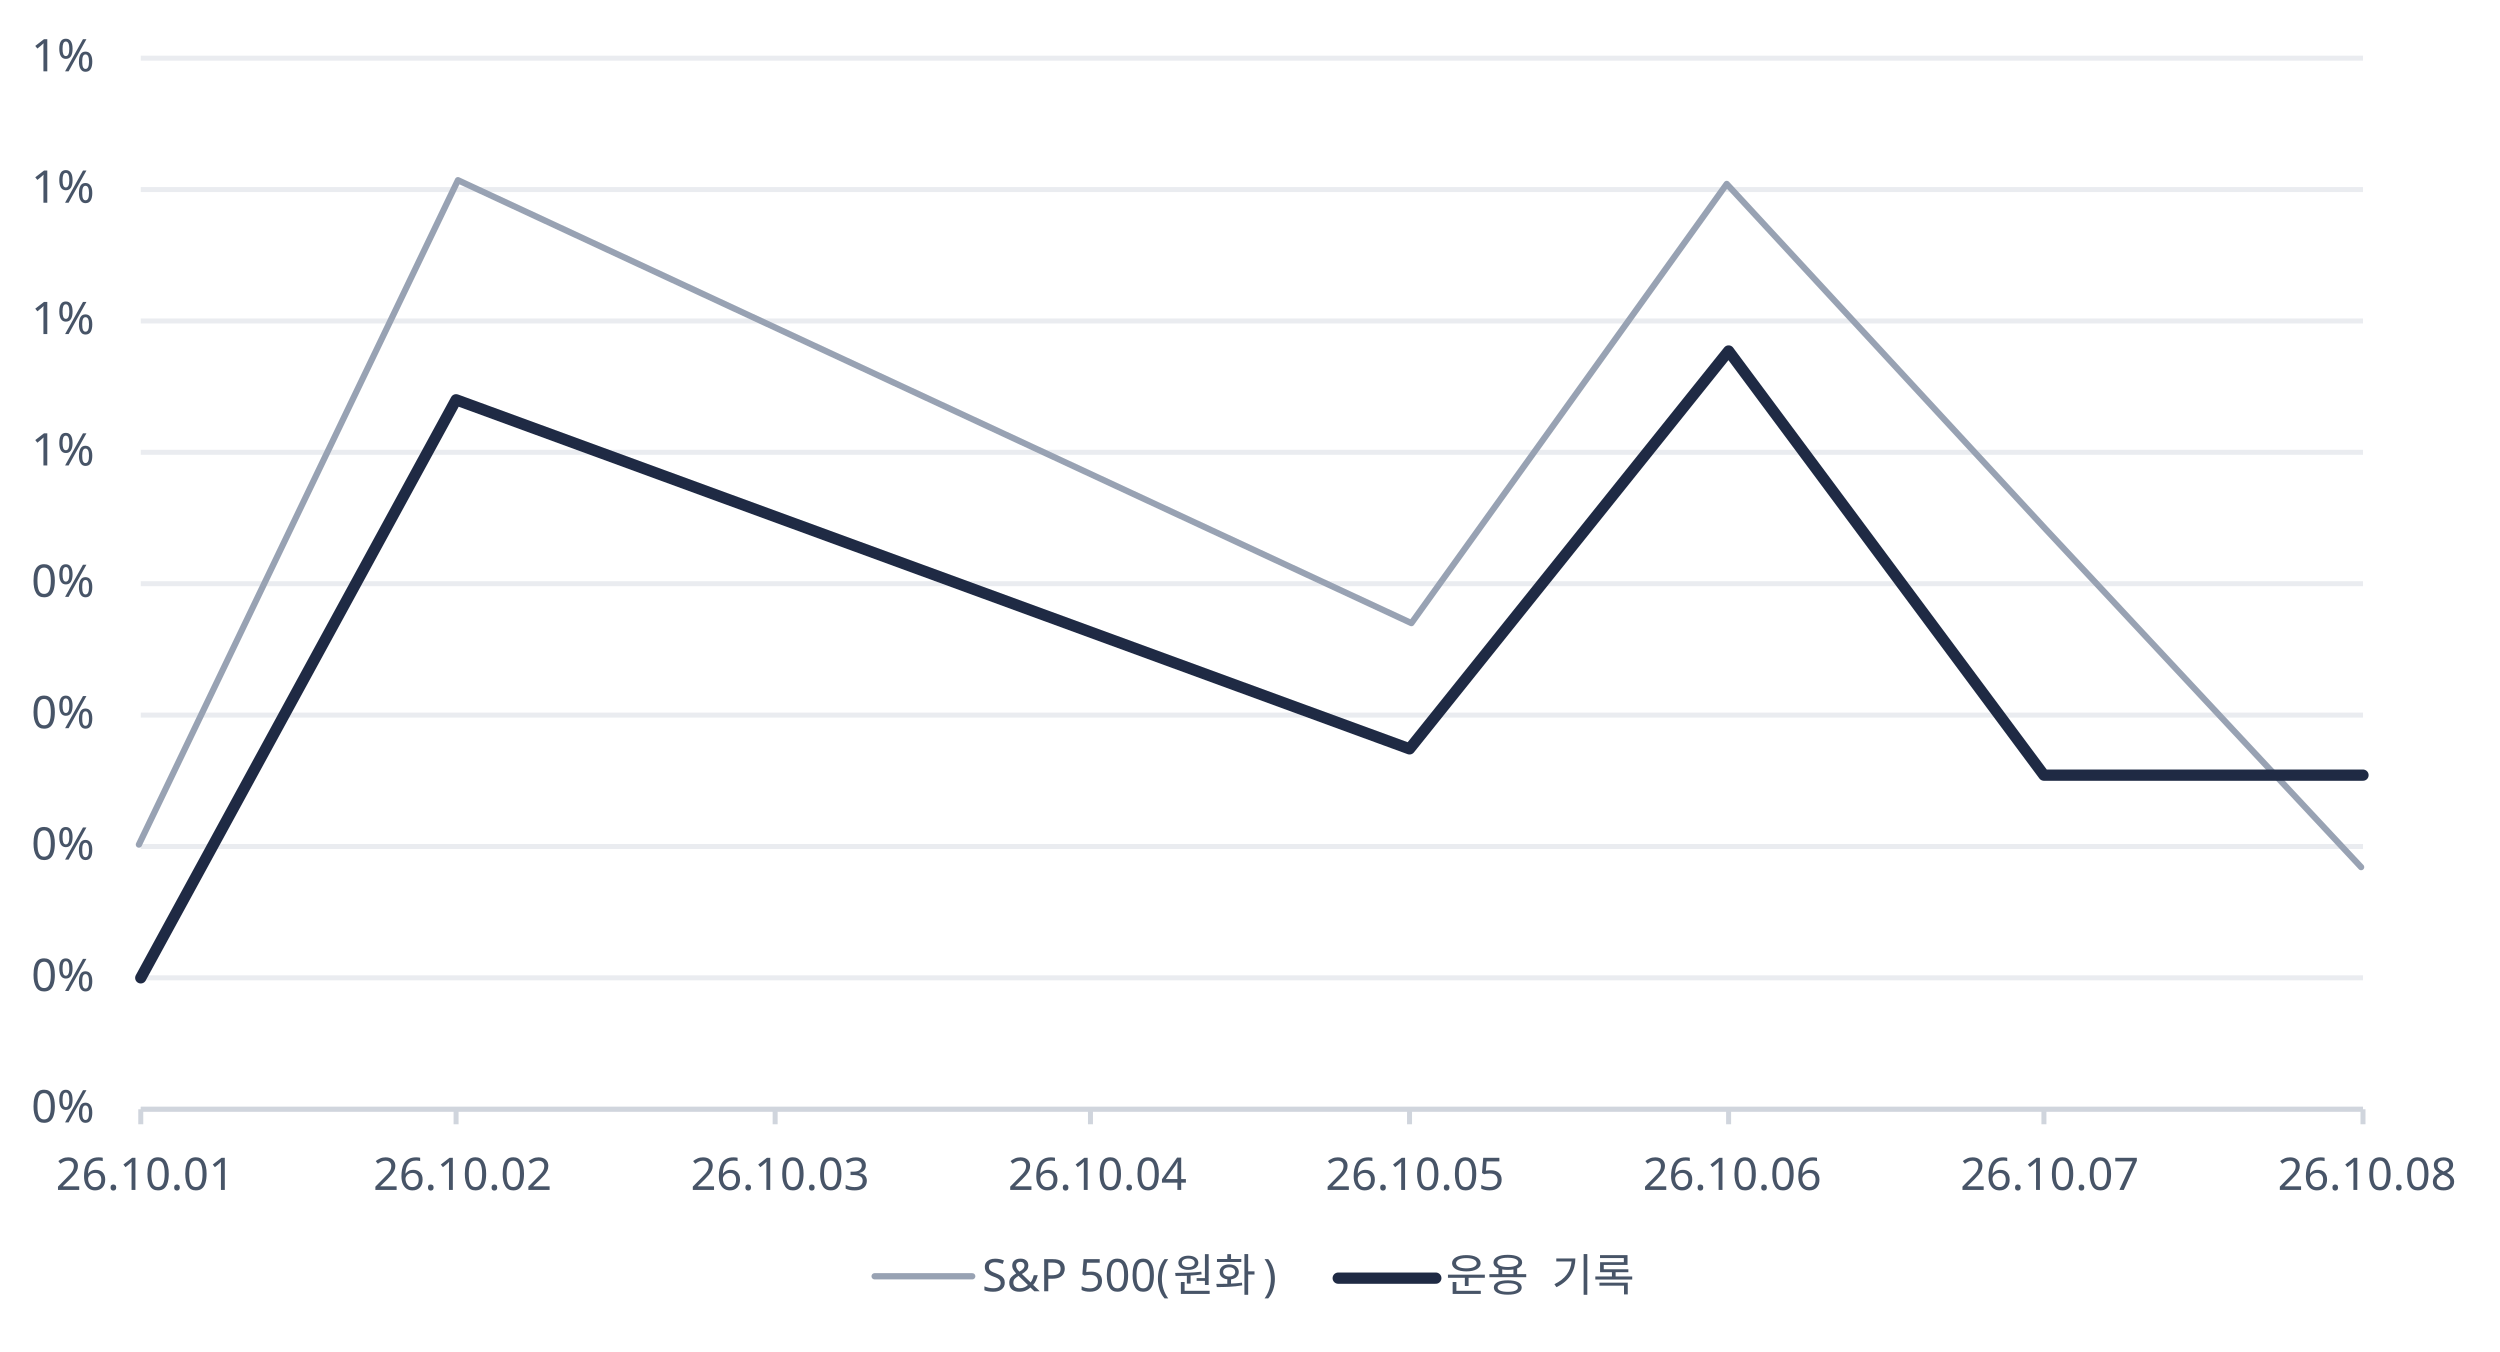
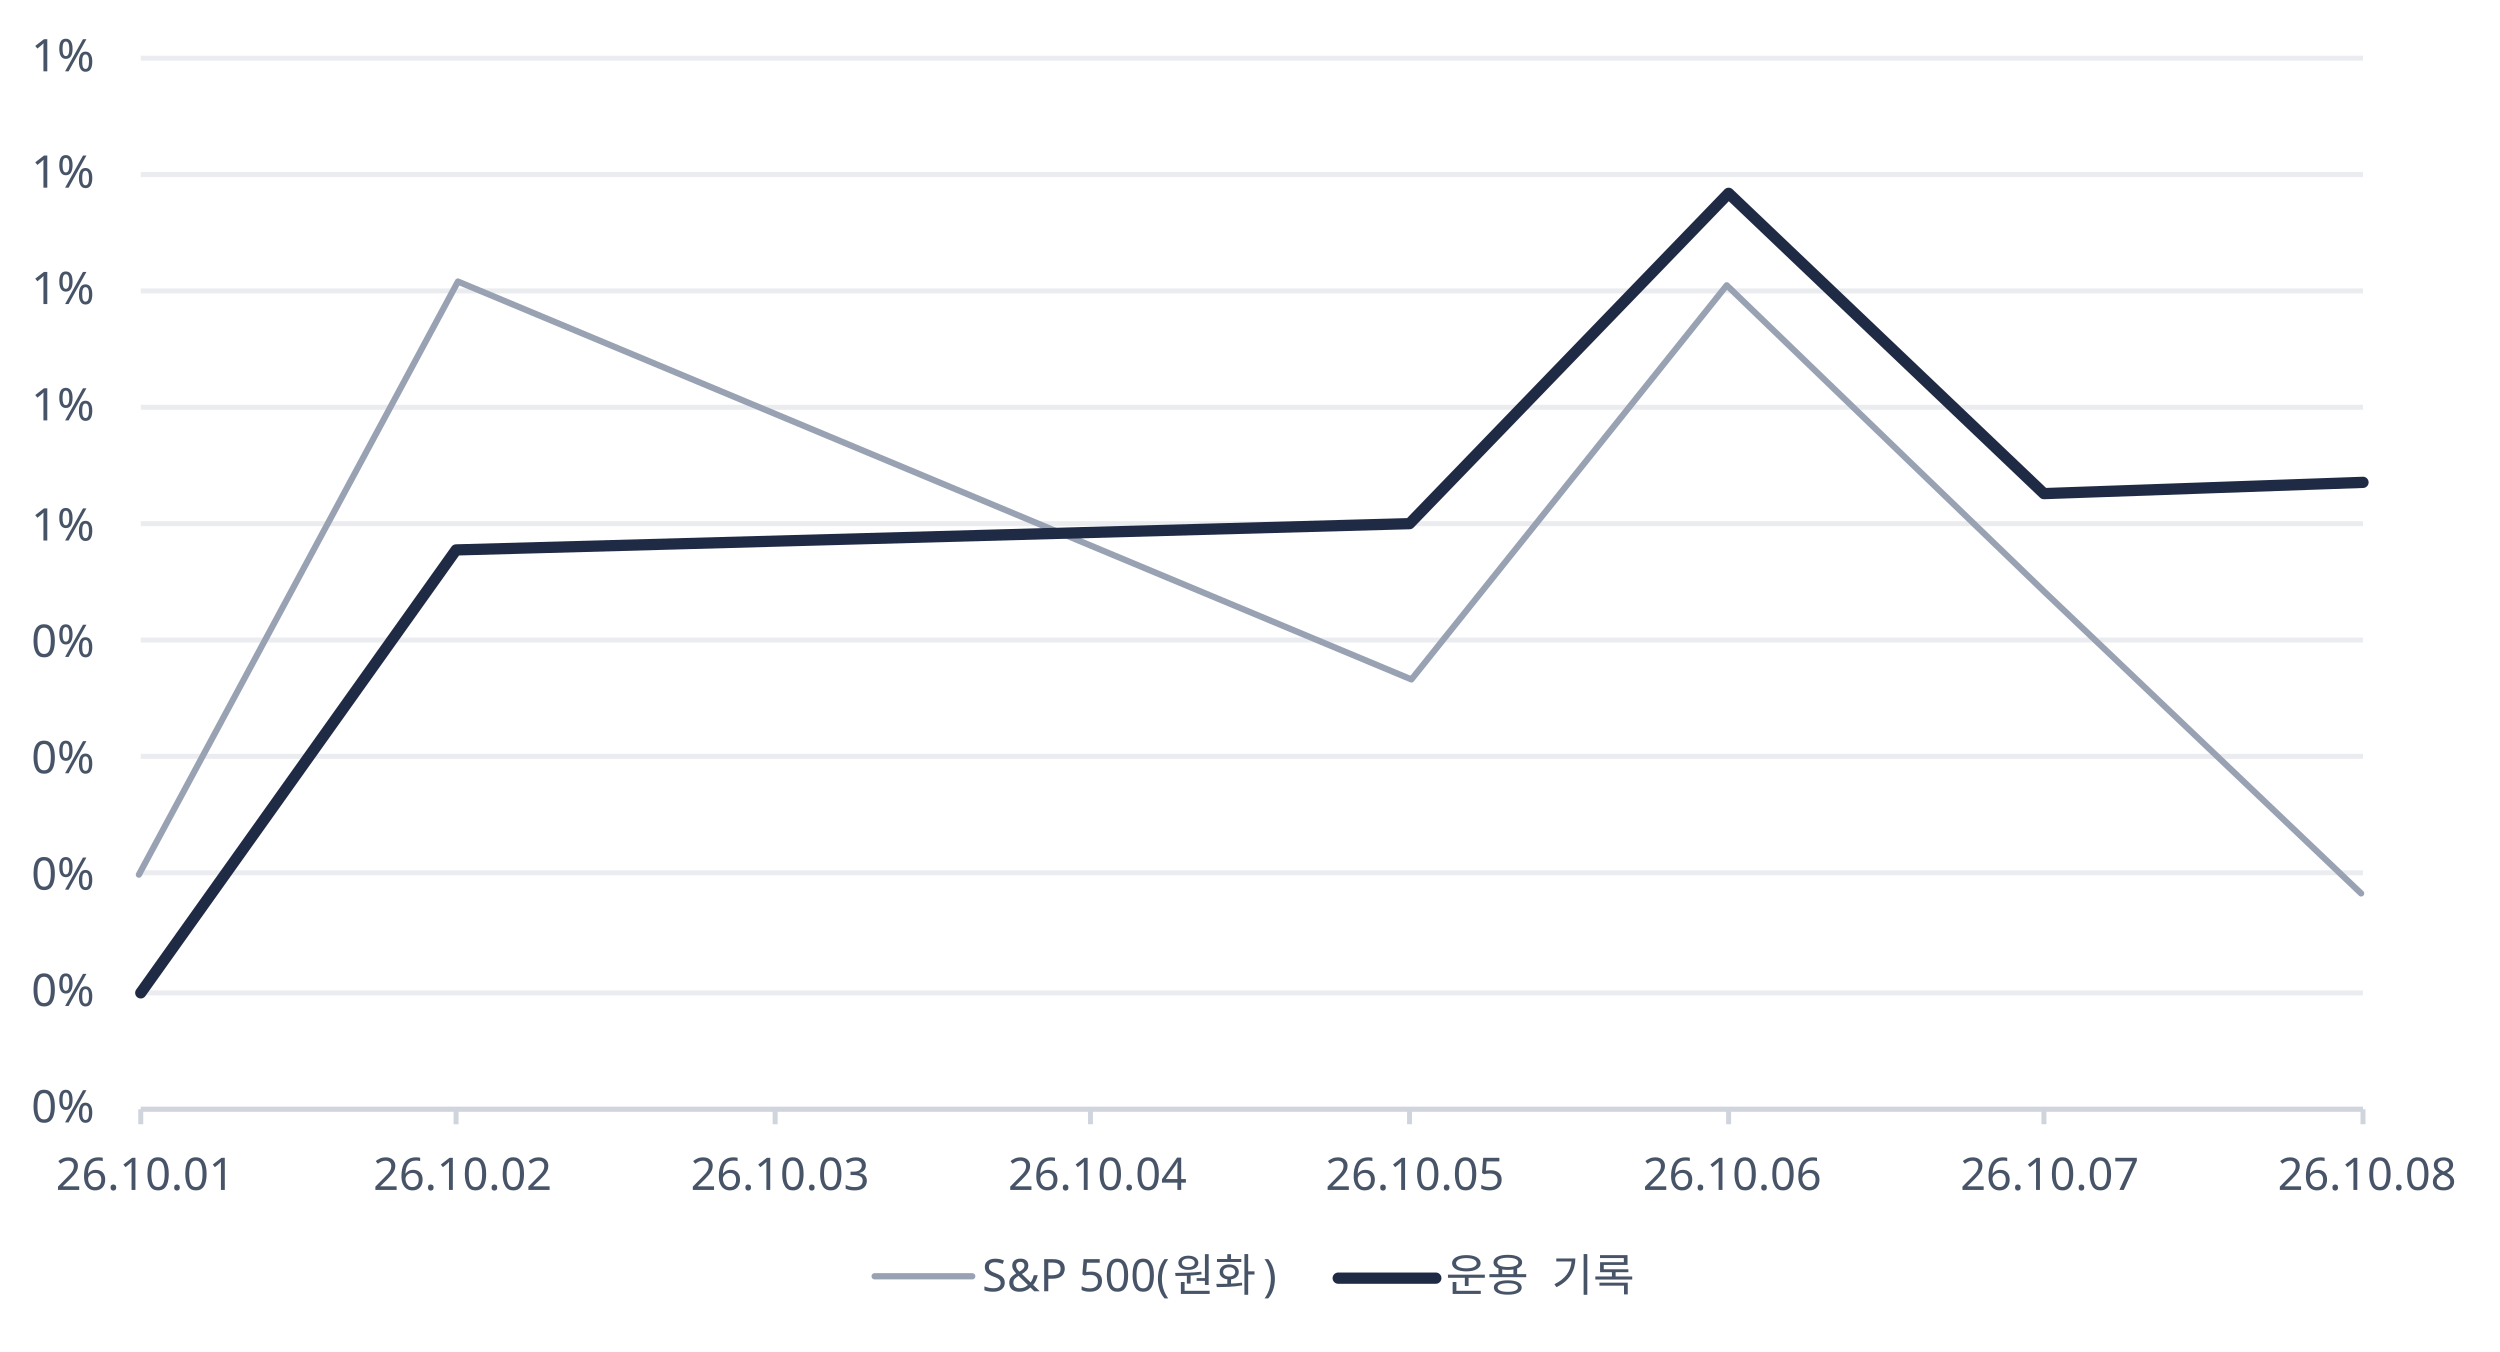
<svg xmlns="http://www.w3.org/2000/svg" width="666" height="360" xml:space="preserve" overflow="hidden">
  <defs>
    <clipPath id="clip0">
      <rect x="555" y="13" width="666" height="360" />
    </clipPath>
  </defs>
  <g clip-path="url(#clip0)" transform="translate(-555 -13)">
    <g>
-       <path d="M592.5 308.5 1184.5 308.5M592.5 273.5 1184.5 273.5M592.5 238.5 1184.5 238.5M592.5 203.5 1184.5 203.5M592.5 168.5 1184.5 168.5M592.5 133.5 1184.5 133.5M592.5 98.5 1184.5 98.5M592.5 63.5 1184.5 63.5M592.5 28.5 1184.5 28.5" stroke="#EAECF0" stroke-width="1.333" stroke-linejoin="round" stroke-miterlimit="10" fill="none" />
+       <path d="M592.5 308.5 1184.5 308.5M592.5 277.5 1184.5 277.5M592.5 245.5 1184.5 245.5M592.5 214.5 1184.5 214.5M592.5 183.5 1184.5 183.5M592.5 152.5 1184.5 152.5M592.5 121.5 1184.5 121.5M592.5 90.5 1184.5 90.5M592.5 59.5 1184.5 59.5M592.5 28.5 1184.5 28.5" stroke="#EAECF0" stroke-width="1.333" stroke-linejoin="round" stroke-miterlimit="10" fill="none" />
    </g>
    <g>
      <path d="M592.5 308.5 1184.5 308.5" stroke="#D0D5DD" stroke-width="1.333" stroke-linejoin="round" stroke-miterlimit="10" fill="none" fill-rule="evenodd" />
    </g>
    <g>
      <path d="M592.5 308.5 592.5 312.5M676.5 308.5 676.5 312.5M761.5 308.5 761.5 312.5M845.5 308.5 845.5 312.5M930.5 308.5 930.5 312.5M1015.5 308.5 1015.5 312.5M1099.5 308.5 1099.5 312.5M1184.5 308.5 1184.5 312.5" stroke="#D0D5DD" stroke-width="1.333" stroke-linejoin="round" stroke-miterlimit="10" fill="none" />
    </g>
    <g>
-       <path d="M592 238 677 61 931 179 1015 62 1100 154 1184 244" stroke="#98A2B3" stroke-width="1.667" stroke-linecap="round" stroke-linejoin="round" stroke-miterlimit="10" fill="none" />
+       <path d="M592 246 677 88 931 194 1015 89 1100 171 1184 251" stroke="#98A2B3" stroke-width="1.667" stroke-linecap="round" stroke-linejoin="round" stroke-miterlimit="10" fill="none" />
    </g>
    <g>
-       <path d="M592.5 273.5 676.5 119.5 930.5 212.5 1015.5 106.5 1099.5 219.5 1184.5 219.5" stroke="#1F2A44" stroke-width="3" stroke-linecap="round" stroke-linejoin="round" stroke-miterlimit="10" fill="none" />
+       <path d="M592.5 277.5 676.5 159.5 930.5 152.5 1015.5 64.5 1099.5 144.5 1184.5 141.5" stroke="#1F2A44" stroke-width="3" stroke-linecap="round" stroke-linejoin="round" stroke-miterlimit="10" fill="none" />
    </g>
    <g>
      <text fill="#475467" font-family="Malgun Gothic,Malgun Gothic_MSFontService,sans-serif" font-weight="400" font-size="12" transform="translate(563.333 312)">0%</text>
    </g>
    <g>
-       <text fill="#475467" font-family="Malgun Gothic,Malgun Gothic_MSFontService,sans-serif" font-weight="400" font-size="12" transform="translate(563.333 277)">0%</text>
+       <text fill="#475467" font-family="Malgun Gothic,Malgun Gothic_MSFontService,sans-serif" font-weight="400" font-size="12" transform="translate(563.333 281)">0%</text>
    </g>
    <g>
-       <text fill="#475467" font-family="Malgun Gothic,Malgun Gothic_MSFontService,sans-serif" font-weight="400" font-size="12" transform="translate(563.333 242)">0%</text>
+       <text fill="#475467" font-family="Malgun Gothic,Malgun Gothic_MSFontService,sans-serif" font-weight="400" font-size="12" transform="translate(563.333 250)">0%</text>
    </g>
    <g>
-       <text fill="#475467" font-family="Malgun Gothic,Malgun Gothic_MSFontService,sans-serif" font-weight="400" font-size="12" transform="translate(563.333 207)">0%</text>
+       <text fill="#475467" font-family="Malgun Gothic,Malgun Gothic_MSFontService,sans-serif" font-weight="400" font-size="12" transform="translate(563.333 219)">0%</text>
    </g>
    <g>
-       <text fill="#475467" font-family="Malgun Gothic,Malgun Gothic_MSFontService,sans-serif" font-weight="400" font-size="12" transform="translate(563.333 172)">0%</text>
+       <text fill="#475467" font-family="Malgun Gothic,Malgun Gothic_MSFontService,sans-serif" font-weight="400" font-size="12" transform="translate(563.333 188)">0%</text>
    </g>
    <g>
-       <text fill="#475467" font-family="Malgun Gothic,Malgun Gothic_MSFontService,sans-serif" font-weight="400" font-size="12" transform="translate(563.333 137)">1%</text>
+       <text fill="#475467" font-family="Malgun Gothic,Malgun Gothic_MSFontService,sans-serif" font-weight="400" font-size="12" transform="translate(563.333 157)">1%</text>
    </g>
    <g>
-       <text fill="#475467" font-family="Malgun Gothic,Malgun Gothic_MSFontService,sans-serif" font-weight="400" font-size="12" transform="translate(563.333 102)">1%</text>
+       <text fill="#475467" font-family="Malgun Gothic,Malgun Gothic_MSFontService,sans-serif" font-weight="400" font-size="12" transform="translate(563.333 125)">1%</text>
    </g>
    <g>
-       <text fill="#475467" font-family="Malgun Gothic,Malgun Gothic_MSFontService,sans-serif" font-weight="400" font-size="12" transform="translate(563.333 67)">1%</text>
+       <text fill="#475467" font-family="Malgun Gothic,Malgun Gothic_MSFontService,sans-serif" font-weight="400" font-size="12" transform="translate(563.333 94)">1%</text>
+     </g>
+     <g>
+       <text fill="#475467" font-family="Malgun Gothic,Malgun Gothic_MSFontService,sans-serif" font-weight="400" font-size="12" transform="translate(563.333 63)">1%</text>
    </g>
    <g>
      <text fill="#475467" font-family="Malgun Gothic,Malgun Gothic_MSFontService,sans-serif" font-weight="400" font-size="12" transform="translate(563.333 32)">1%</text>
    </g>
    <g>
      <text fill="#475467" font-family="Malgun Gothic,Malgun Gothic_MSFontService,sans-serif" font-weight="400" font-size="12" transform="translate(569.867 330)">26.10.01</text>
    </g>
    <g>
      <text fill="#475467" font-family="Malgun Gothic,Malgun Gothic_MSFontService,sans-serif" font-weight="400" font-size="12" transform="translate(654.425 330)">26.10.02</text>
    </g>
    <g>
      <text fill="#475467" font-family="Malgun Gothic,Malgun Gothic_MSFontService,sans-serif" font-weight="400" font-size="12" transform="translate(738.983 330)">26.10.03</text>
    </g>
    <g>
      <text fill="#475467" font-family="Malgun Gothic,Malgun Gothic_MSFontService,sans-serif" font-weight="400" font-size="12" transform="translate(823.541 330)">26.10.04</text>
    </g>
    <g>
      <text fill="#475467" font-family="Malgun Gothic,Malgun Gothic_MSFontService,sans-serif" font-weight="400" font-size="12" transform="translate(908.099 330)">26.10.05</text>
    </g>
    <g>
      <text fill="#475467" font-family="Malgun Gothic,Malgun Gothic_MSFontService,sans-serif" font-weight="400" font-size="12" transform="translate(992.657 330)">26.10.06</text>
    </g>
    <g>
      <text fill="#475467" font-family="Malgun Gothic,Malgun Gothic_MSFontService,sans-serif" font-weight="400" font-size="12" transform="translate(1077.22 330)">26.10.07</text>
    </g>
    <g>
      <text fill="#475467" font-family="Malgun Gothic,Malgun Gothic_MSFontService,sans-serif" font-weight="400" font-size="12" transform="translate(1161.77 330)">26.10.08</text>
    </g>
    <g>
      <path d="M788 353 814 353" stroke="#98A2B3" stroke-width="1.667" stroke-linecap="round" stroke-linejoin="round" stroke-miterlimit="10" fill="none" fill-rule="evenodd" />
    </g>
    <g>
      <text fill="#475467" font-family="Malgun Gothic,Malgun Gothic_MSFontService,sans-serif" font-weight="400" font-size="12" transform="translate(816.639 357)">S&amp;P 500(</text>
    </g>
    <g>
      <text fill="#475467" font-family="Malgun Gothic,Malgun Gothic_MSFontService,sans-serif" font-weight="400" font-size="12" transform="translate(867.505 357)">원화</text>
    </g>
    <g>
      <text fill="#475467" font-family="Malgun Gothic,Malgun Gothic_MSFontService,sans-serif" font-weight="400" font-size="12" transform="translate(891.505 357)">)</text>
    </g>
    <g>
      <path d="M911.5 353.5 937.5 353.5" stroke="#1F2A44" stroke-width="3" stroke-linecap="round" stroke-linejoin="round" stroke-miterlimit="10" fill="none" fill-rule="evenodd" />
    </g>
    <g>
      <text fill="#475467" font-family="Malgun Gothic,Malgun Gothic_MSFontService,sans-serif" font-weight="400" font-size="12" transform="translate(940.141 357)">운용</text>
    </g>
    <g>
      <text fill="#475467" font-family="Malgun Gothic,Malgun Gothic_MSFontService,sans-serif" font-weight="400" font-size="12" transform="translate(968.361 357)">기록</text>
    </g>
  </g>
</svg>
